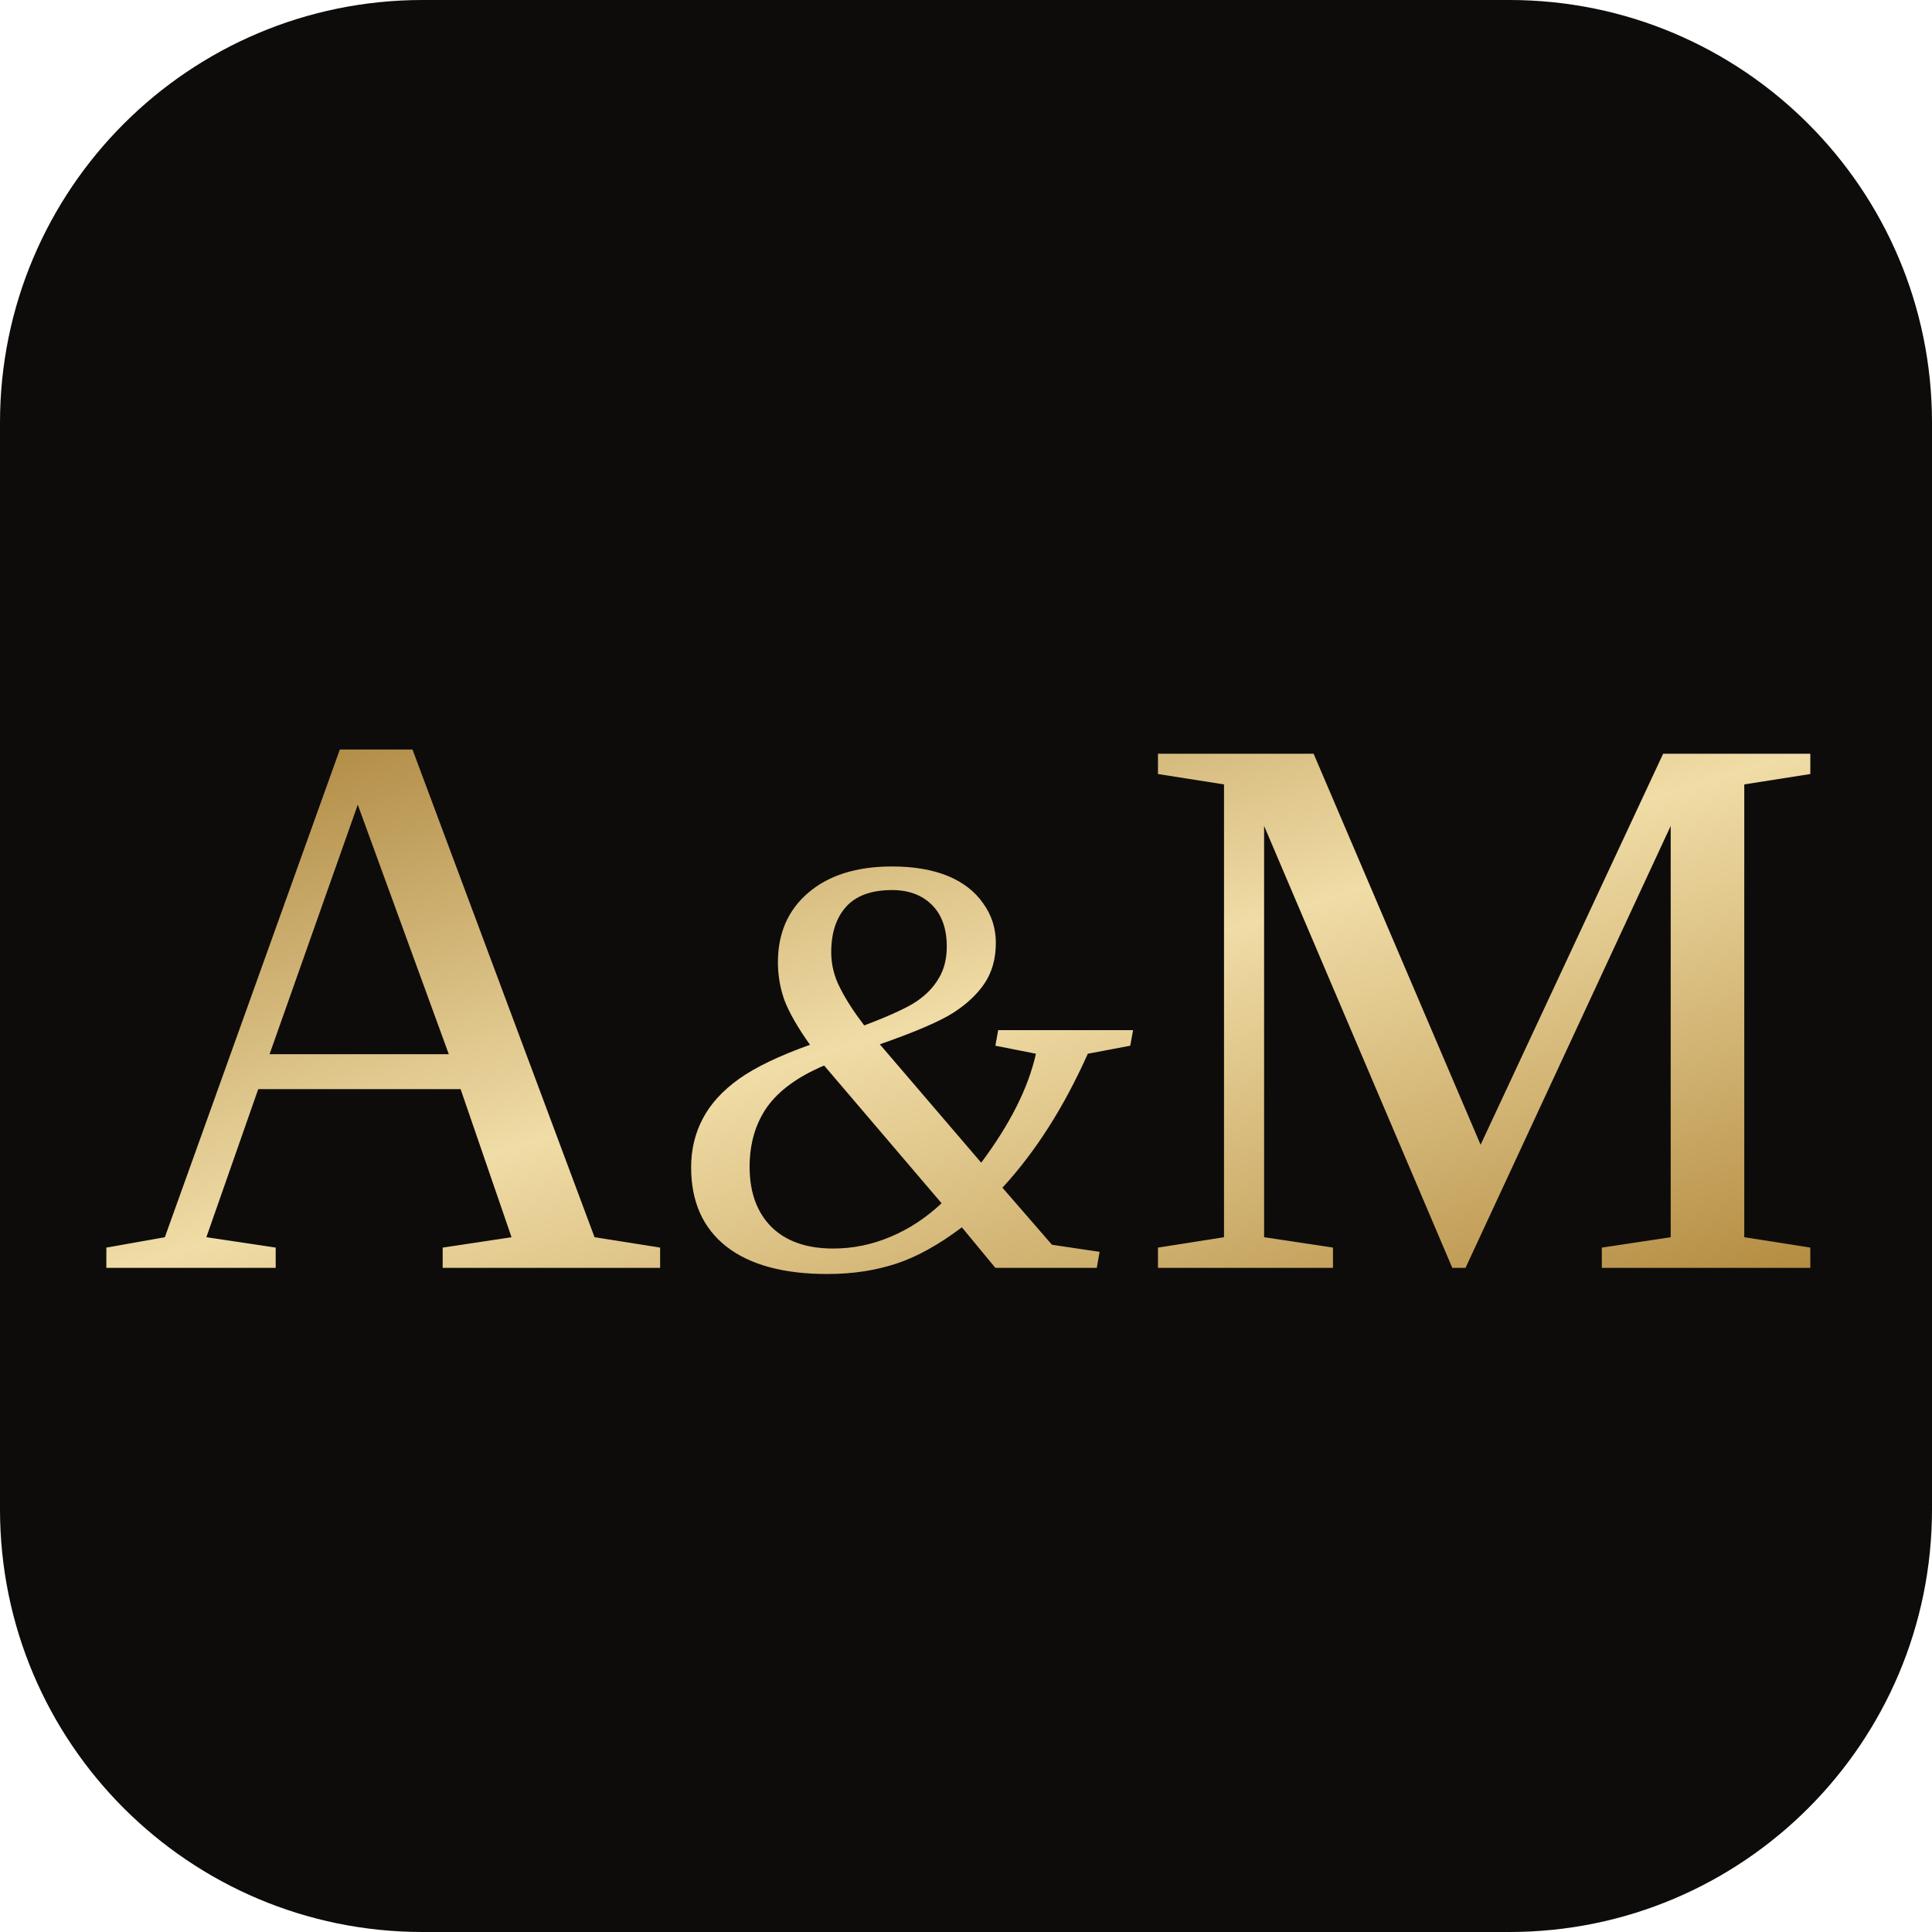
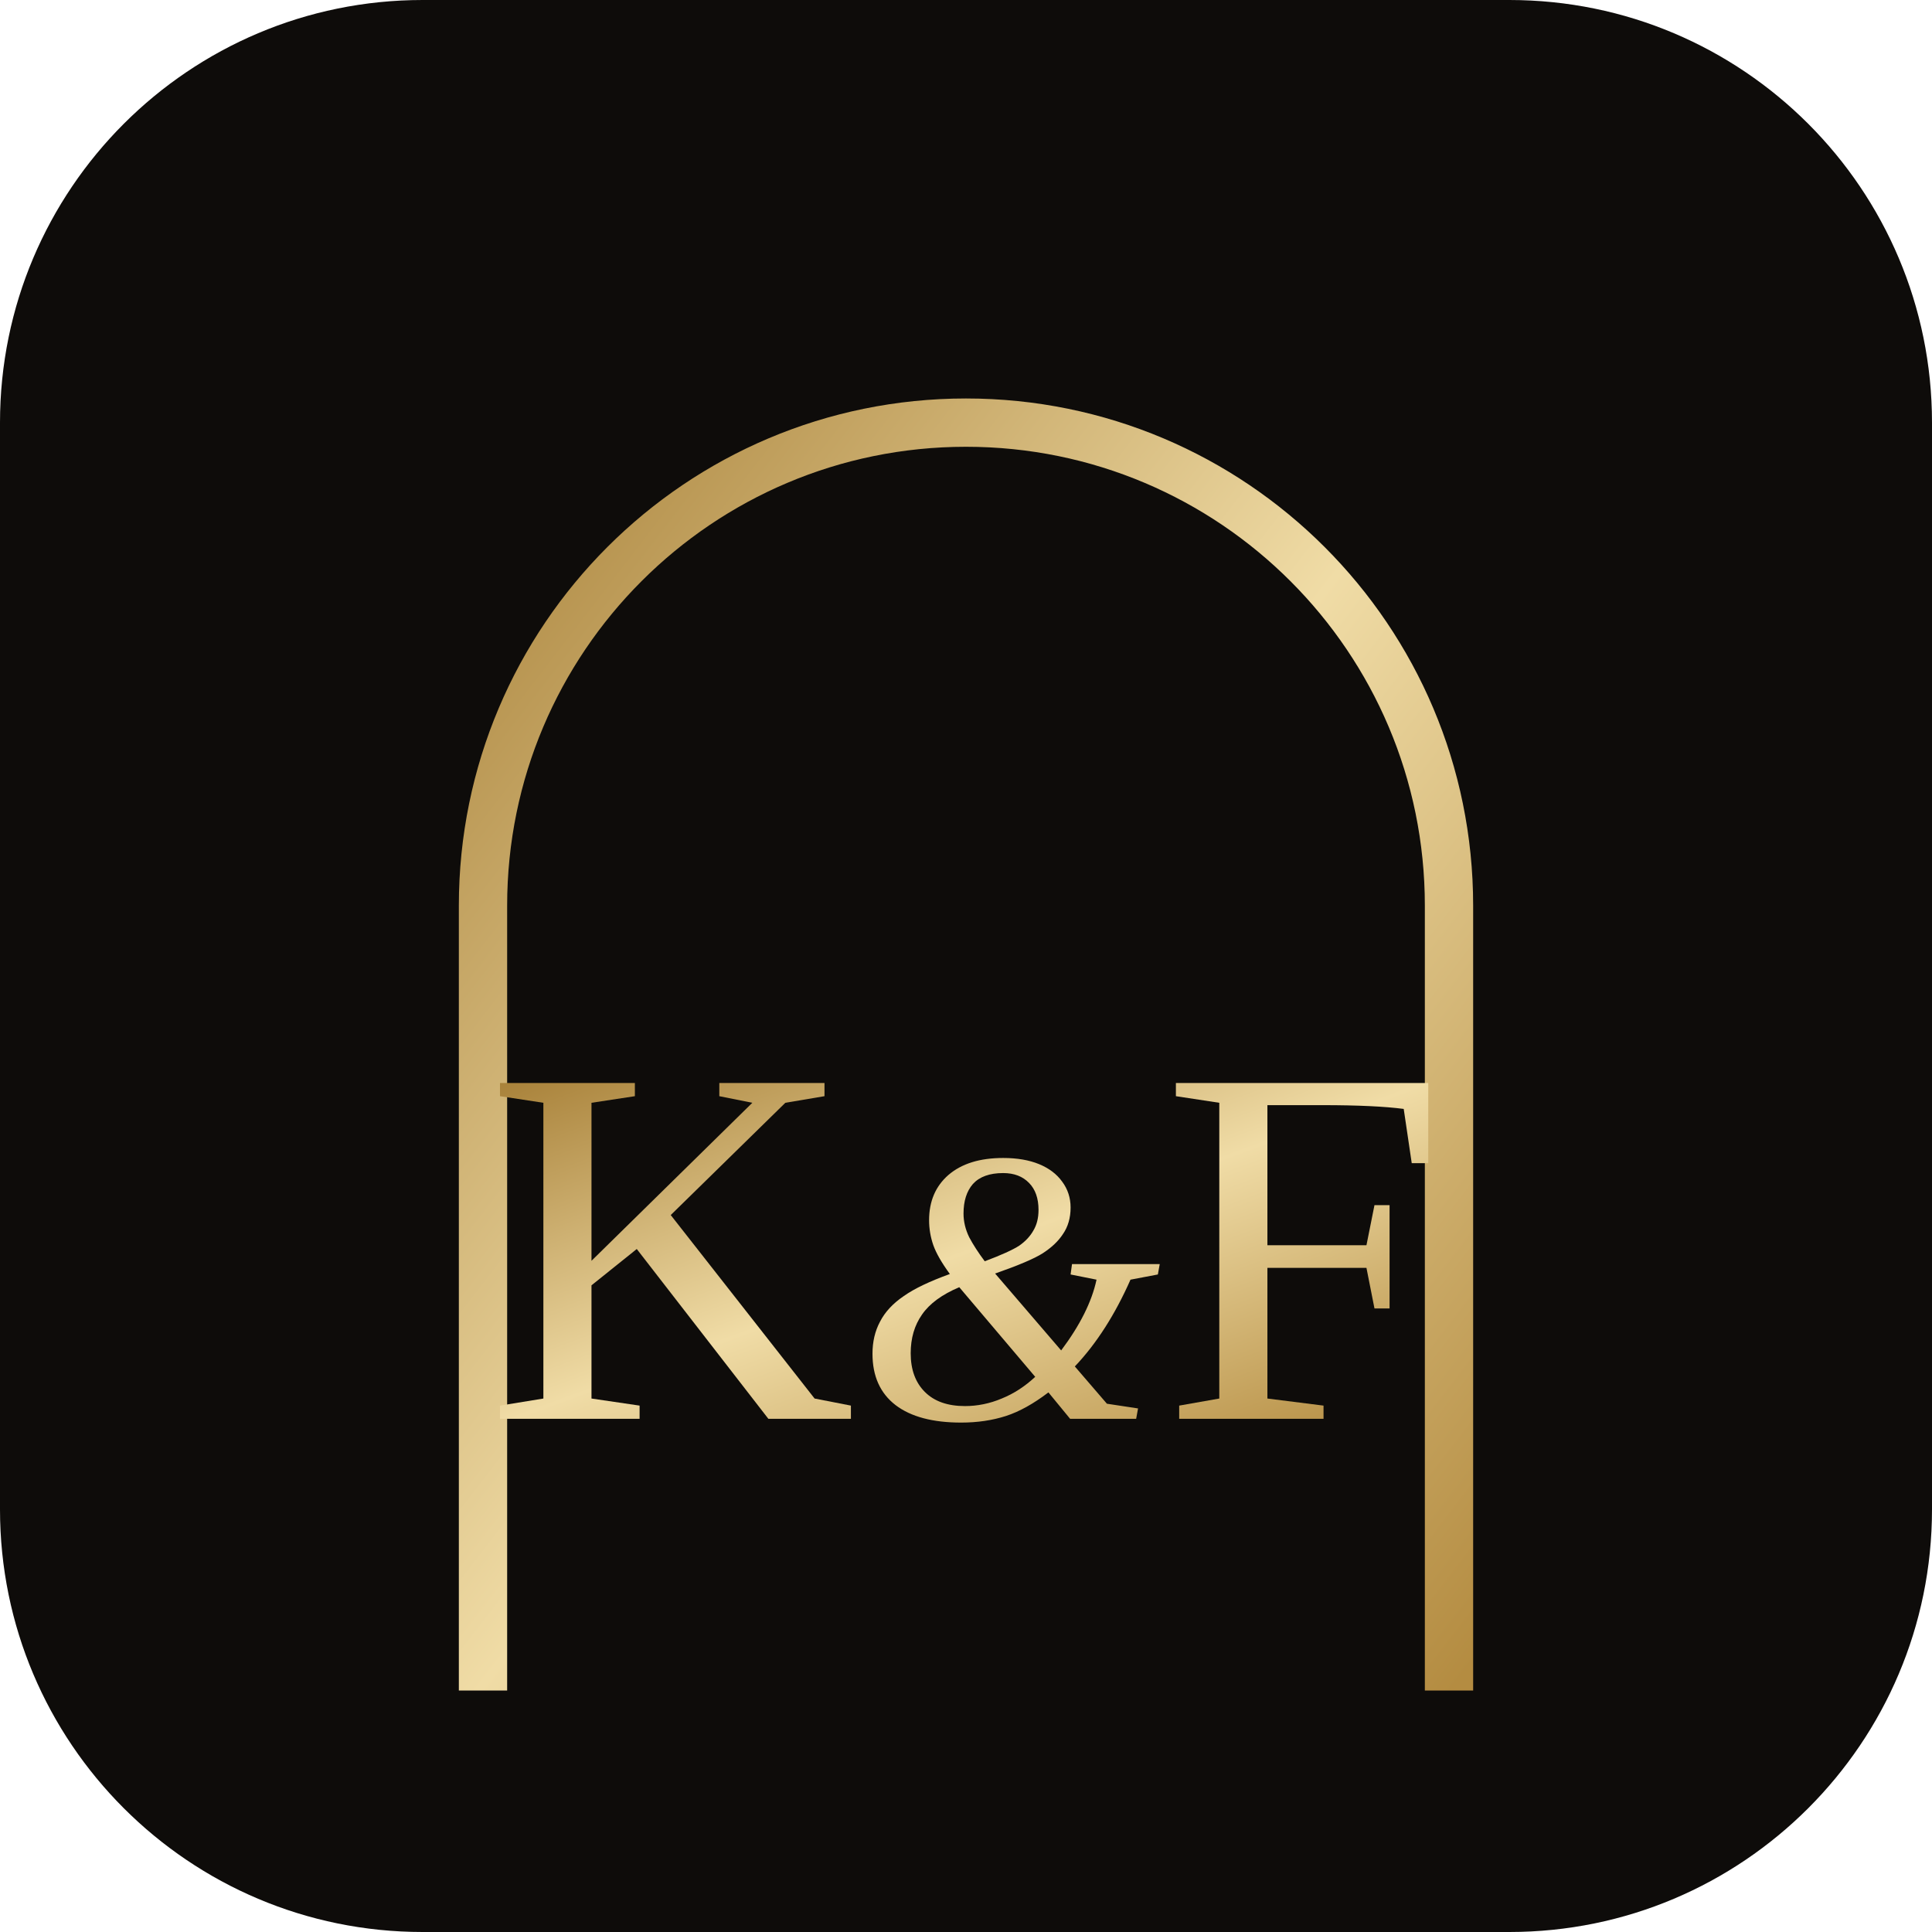
<svg xmlns="http://www.w3.org/2000/svg" viewBox="0 0 64 64">
  <defs>
    <linearGradient id="g" x1="0" y1="0" x2="1" y2="1">
      <stop offset="0" stop-color="#A9823A" />
      <stop offset=".5" stop-color="#F0DCA6" />
      <stop offset="1" stop-color="#B48C41" />
    </linearGradient>
  </defs>
  <rect width="64" height="64" rx="14" fill="#0E0C0A" />
-   <text x="32" y="42" text-anchor="middle" font-family="Georgia, 'Times New Roman', serif" font-size="26" fill="url(#g)">A<tspan font-style="italic" font-size="20">&amp;</tspan>M</text>
+   <path d="M16 56V30a16 16 0 0 1 32 0v26" fill="none" stroke="url(#g)" stroke-width="1.6" />
+   <text x="32" y="47" text-anchor="middle" font-family="Georgia, 'Times New Roman', serif" font-size="17" fill="url(#g)">K<tspan font-style="italic" font-size="13">&amp;</tspan>F</text>
</svg>
